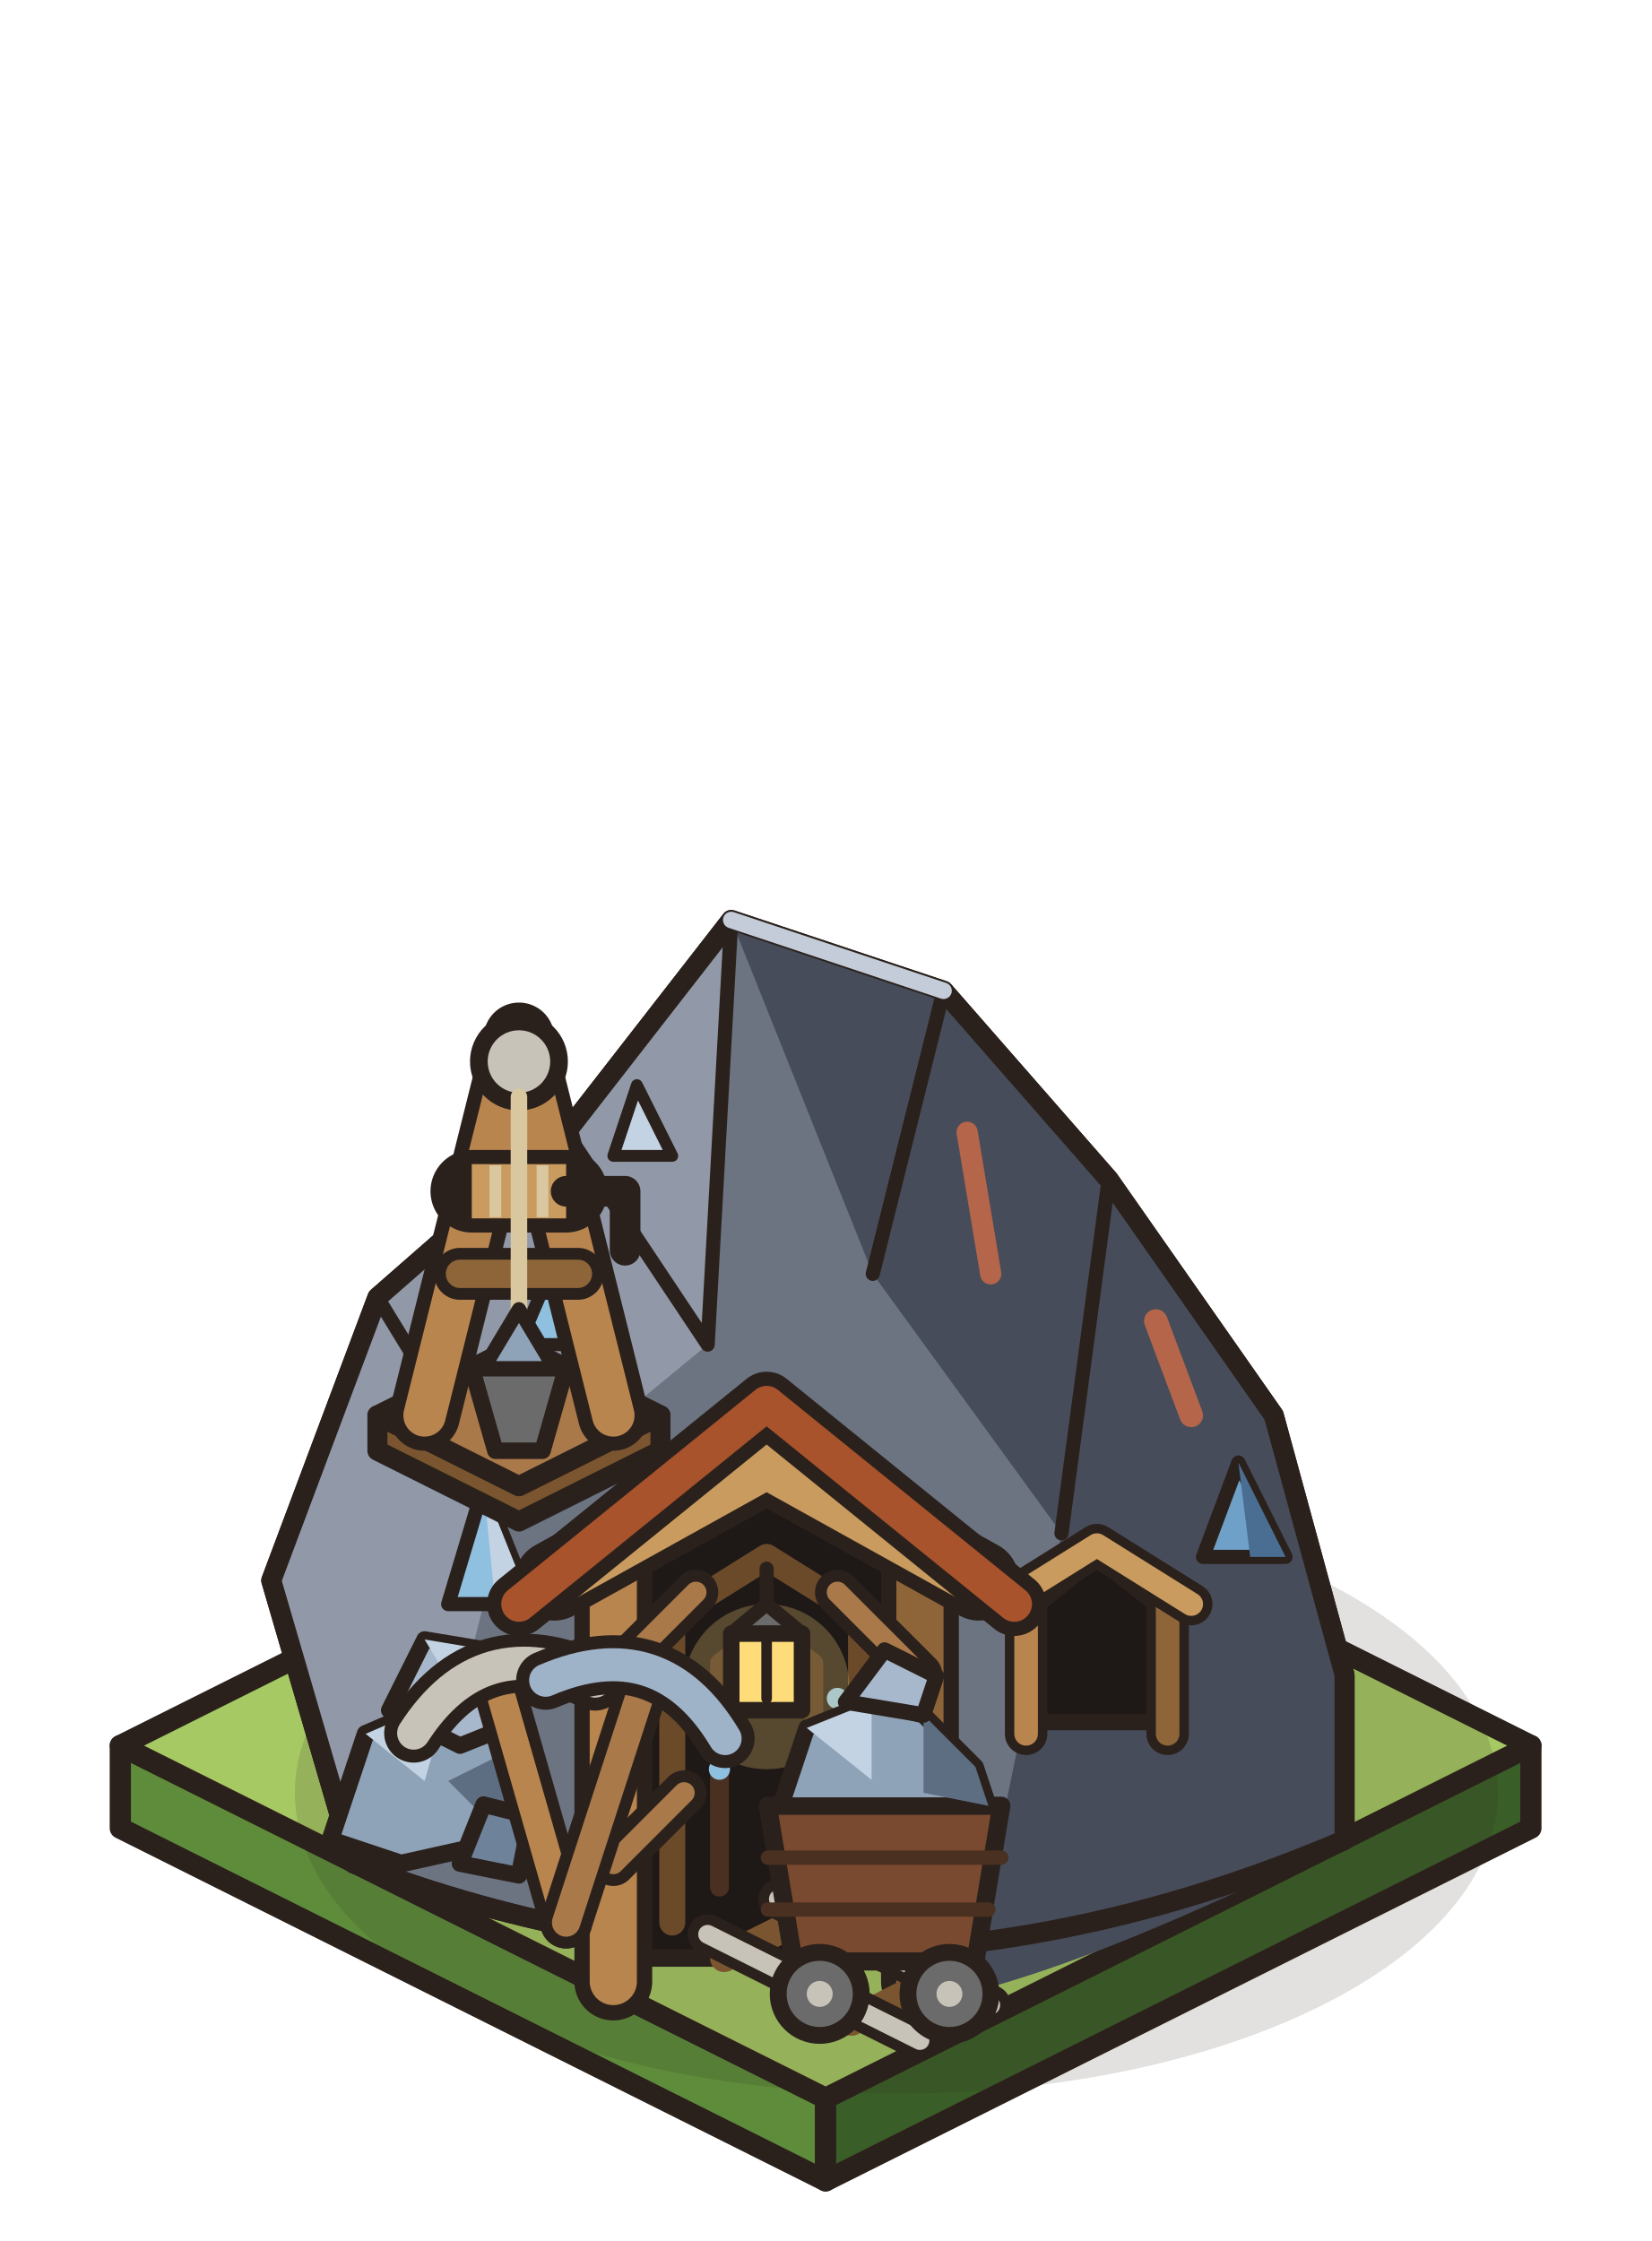
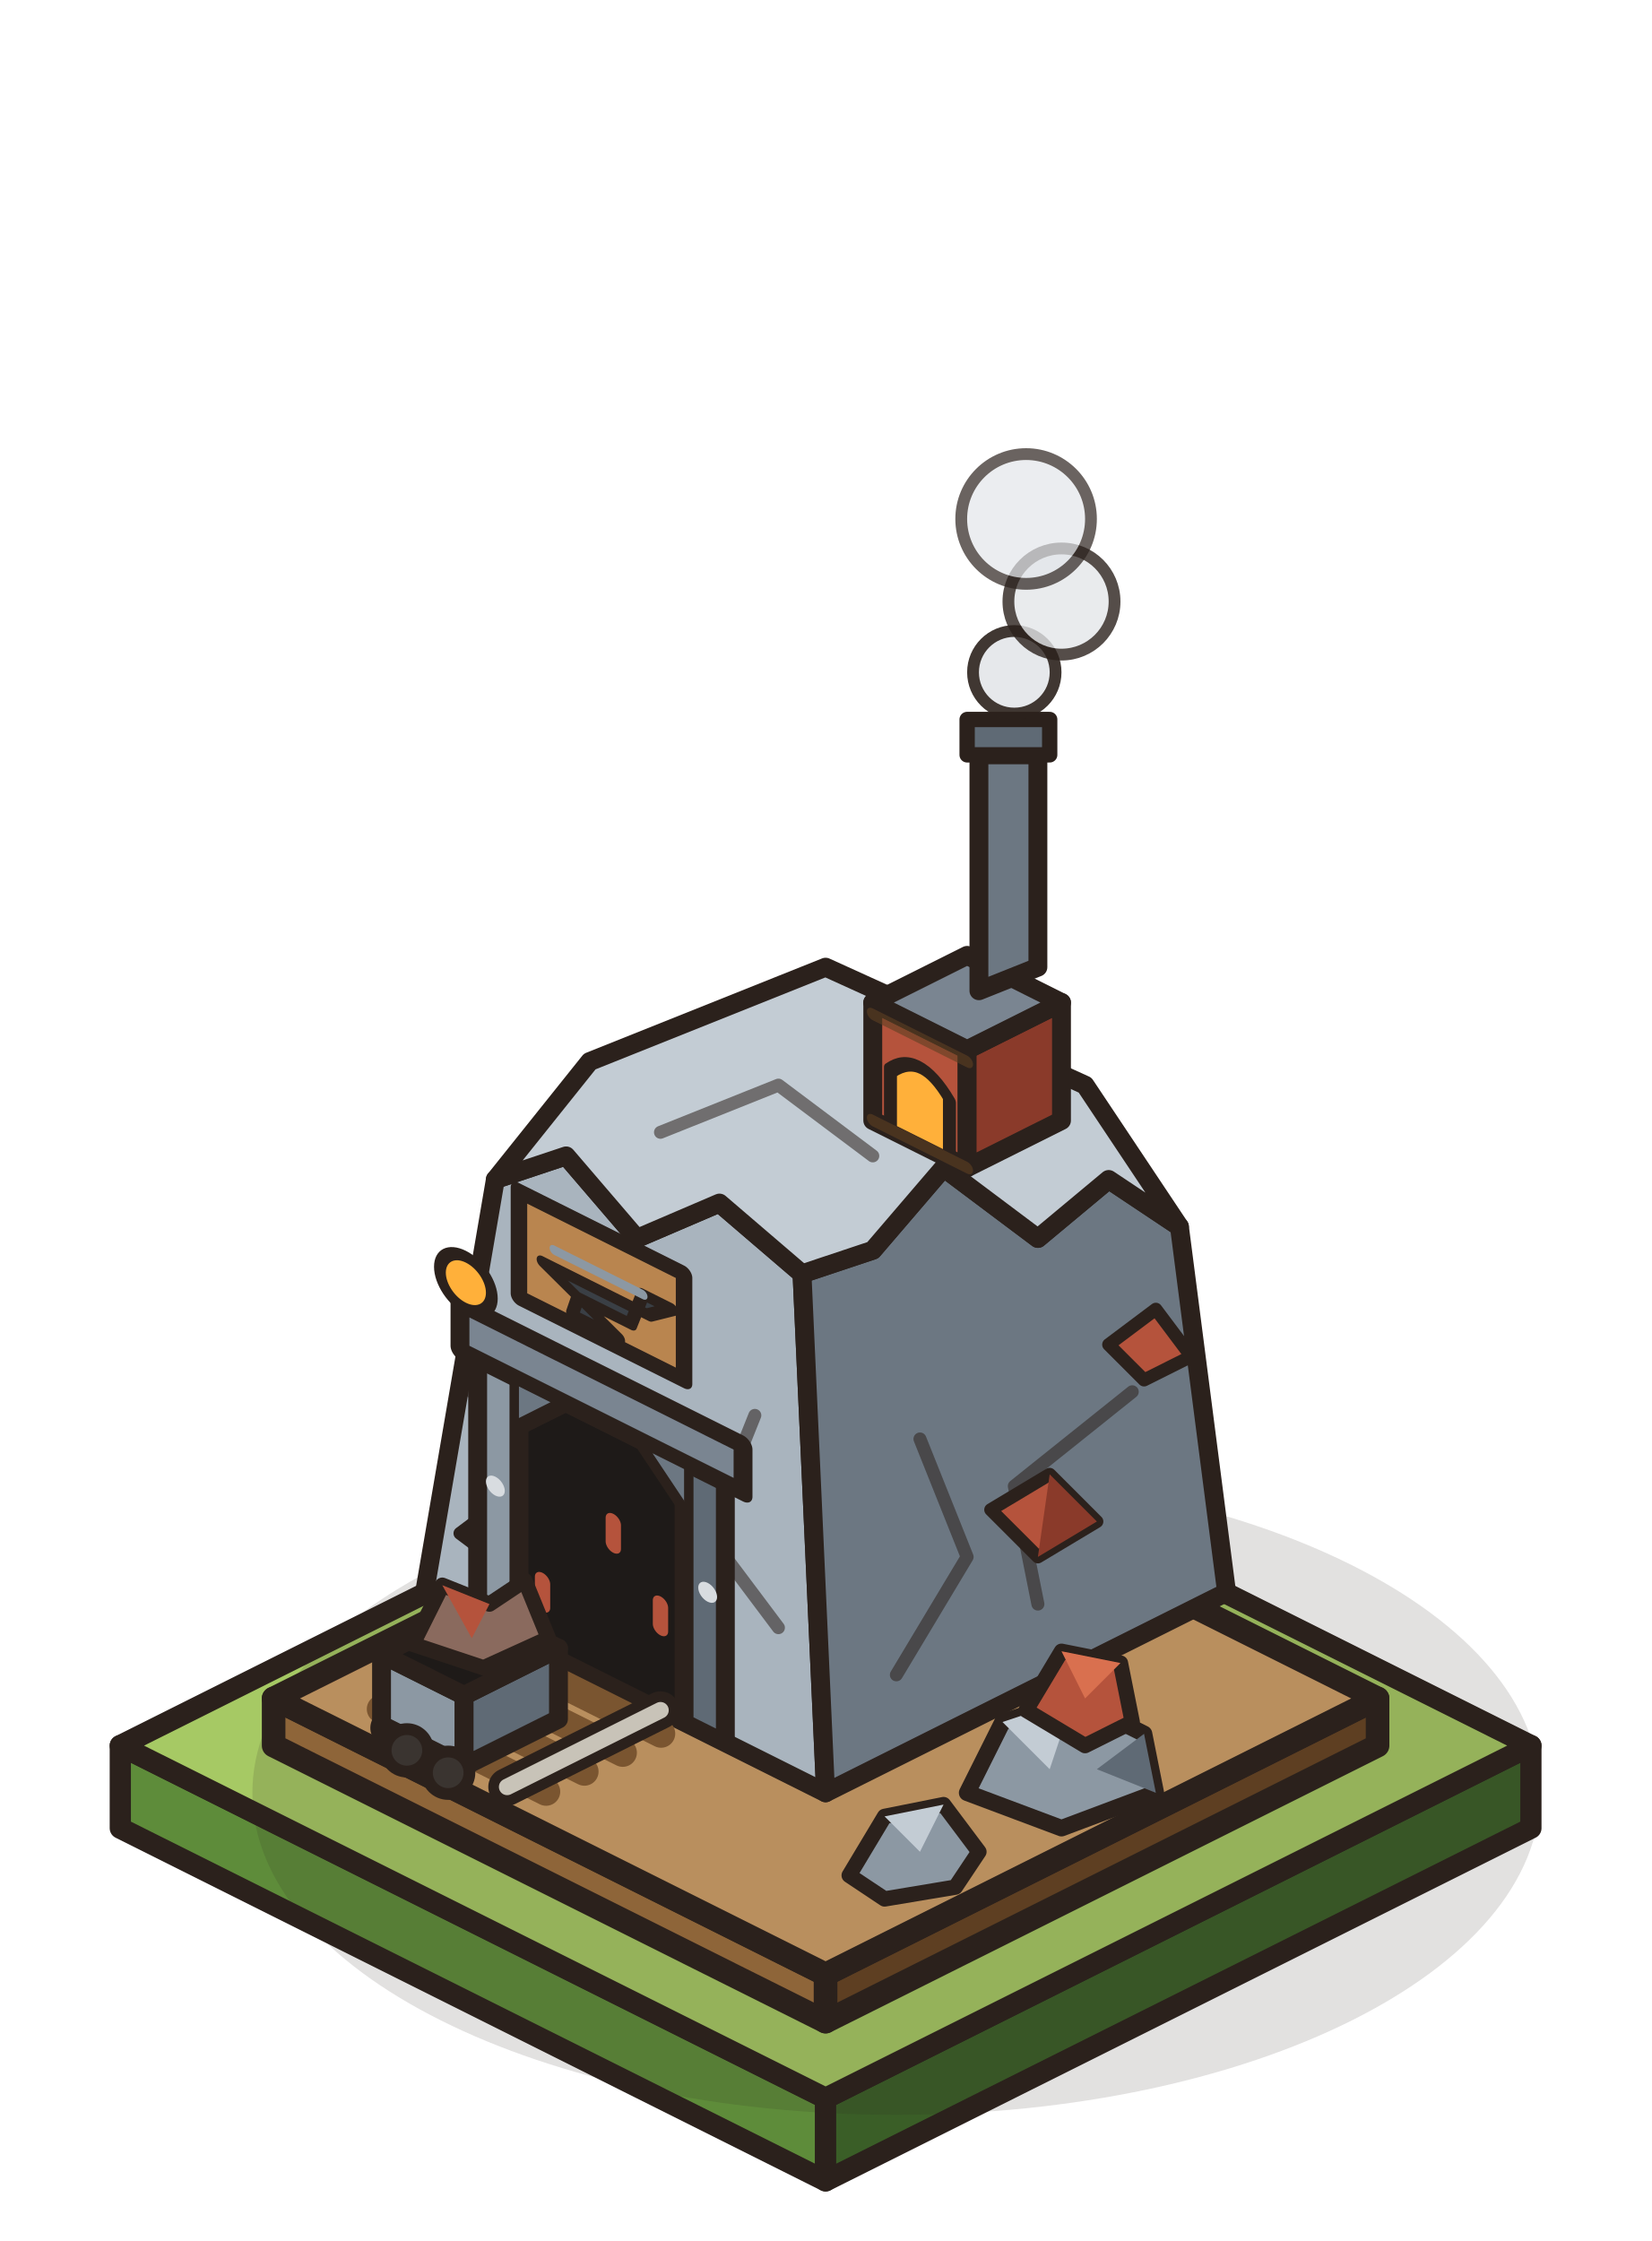
<svg xmlns="http://www.w3.org/2000/svg" viewBox="-70 -122 140 190" width="280" height="380">
  <path d="M-59.8 26L0 55.9L0 62.9L-59.8 33Z" fill="#5E8C3A" stroke="#2B211C" stroke-width="1.8" stroke-linejoin="round" />
  <path d="M59.8 26L0 55.9L0 62.9L59.8 33Z" fill="#3A5E27" stroke="#2B211C" stroke-width="1.8" stroke-linejoin="round" />
  <path d="M0 -3.9L59.8 26L0 55.9L-59.8 26Z" fill="#A6C964" stroke="#2B211C" stroke-width="1.8" stroke-linejoin="round" />
-   <ellipse cx="6" cy="30" rx="51" ry="25.5" fill="#2B211C" opacity="0.14" />
-   <g stroke="#2B211C" stroke-width="1.7" stroke-linejoin="round" stroke-linecap="round">
-     <path d="M-40 36L-47 12L-38 -12L-22 -26L-8 -44L10 -38L24 -22L38 -2L44 20L44 34Q2 52 -40 36Z" fill="#6C7482" />
-     <path d="M-47 12L-38 -12L-22 -26L-8 -44L-10 -8L-27 6L-33 30L-40 36Z" fill="#9199A8" stroke="none" />
-     <path d="M-8 -44L10 -38L24 -22L38 -2L44 20L44 34Q24 44 12 47L20 8L4 -14Z" fill="#464C5A" stroke="none" />
-     <path d="M-40 36L-47 12L-38 -12L-22 -26L-8 -44L10 -38L24 -22L38 -2L44 20L44 34Q2 52 -40 36Z" fill="none" />
-     <path d="M-22 -26L-10 -8M-38 -12L-27 6M24 -22L20 8M10 -38L4 -14M-8 -44L-10 -8" fill="none" stroke-width="1.2" />
-     <path d="M-8 -44L10 -38" fill="none" stroke="#C3CCD8" stroke-width="1.4" />
-     <path d="M-32 14L-29 4L-25 14Z" fill="#8FC0E0" stroke-width="1.2" />
-     <path d="M-29 4L-25 14L-28 14Z" fill="#C3D3E3" stroke="none" />
-     <path d="M-26 -8L-23 -15L-19 -8Z" fill="#8FC0E0" stroke-width="1.1" />
-     <path d="M-18 -24L-16 -30L-13 -24Z" fill="#C3D3E3" stroke-width="1" />
-     <path d="M32 10L35 2L39 10Z" fill="#6FA0C8" stroke-width="1.2" />
-     <path d="M35 2L39 10L36 10Z" fill="#4A6E92" stroke="none" />
-     <path d="M28 -10L31 -2" fill="none" stroke="#B5654A" stroke-width="2" />
-     <path d="M12 -26L14 -14" fill="none" stroke="#B5654A" stroke-width="1.8" />
-     <path d="M18 24L18 14L23 10L28 14L28 24Z" fill="#1E1816" stroke-width="1.4" />
-     <path d="M17 25L17 13M29 25L29 13" fill="none" stroke-width="3.6" />
-     <path d="M17 25L17 13" fill="none" stroke="#B9854F" stroke-width="2" />
-     <path d="M29 25L29 13" fill="none" stroke="#8E6539" stroke-width="2" />
-     <path d="M15 14L23 9L31 14" fill="none" stroke-width="3.6" />
-     <path d="M15 14L23 9L31 14" fill="none" stroke="#C99B5E" stroke-width="2" />
-     <path d="M-38 -2L-26 4L-14 -2L-14 1L-26 7L-38 1Z" fill="#7A5530" />
-     <path d="M-38 -2L-26 4L-14 -2L-26 -8Z" fill="#A9794A" />
-     <path d="M-34 -2L-26 -34L-18 -2" fill="none" stroke-width="6" />
-     <path d="M-34 -2L-26 -34L-18 -2" fill="none" stroke="#B9854F" stroke-width="3.6" />
-     <path d="M-31 -14L-21 -14" fill="none" stroke-width="4.4" />
-     <path d="M-31 -14L-21 -14" fill="none" stroke="#8E6539" stroke-width="2.4" />
-     <path d="M-30 -21L-22 -21" fill="none" stroke-width="7" />
-     <path d="M-30 -21L-22 -21" fill="none" stroke="#C99B5E" stroke-width="4.6" stroke-linecap="butt" />
-     <path d="M-28 -23.2L-28 -18.8M-26 -23.2L-26 -18.8M-24 -23.2L-24 -18.8" fill="none" stroke="#D9C7A0" stroke-width="1" stroke-linecap="butt" />
-     <path d="M-22 -21L-17 -21L-17 -16" fill="none" stroke-width="2.6" />
-     <circle cx="-26" cy="-32" r="3.4" fill="#C8C3B8" stroke-width="1.5" />
-     <path d="M-26 -29L-26 -5" fill="none" stroke="#D9C7A0" stroke-width="1.4" />
-     <path d="M-30 -6L-22 -6L-24 1L-28 1Z" fill="#6B6B6B" stroke-width="1.4" />
-     <path d="M-29 -6L-23 -6L-26 -11Z" fill="#8FA3B8" stroke-width="1.2" />
-     <path d="M-18 44L-18 12L-5 4L8 12L8 44Z" fill="#1E1816" stroke-width="1.5" />
-     <path d="M-13 41L-13 15L-5 10L3 15L3 41" fill="none" stroke="#6B4A2A" stroke-width="2.2" />
-     <path d="M-9 38L-9 19L-5 16L-1 19L-1 38" fill="none" stroke="#4A3020" stroke-width="1.6" />
-     <circle cx="-9" cy="28" r="0.9" fill="#8FC0E0" stroke="none" />
-     <circle cx="1" cy="22" r="0.9" fill="#8FC0E0" stroke="none" />
-     <path d="M-18 46L-18 11" fill="none" stroke-width="6.6" />
-     <path d="M-18 46L-18 11" fill="none" stroke="#B9854F" stroke-width="4" />
-     <path d="M8 46L8 11" fill="none" stroke-width="6.6" />
-     <path d="M8 46L8 11" fill="none" stroke="#8E6539" stroke-width="4" />
-     <path d="M-23 12L-5 2L13 12" fill="none" stroke-width="6.8" />
-     <path d="M-23 12L-5 2L13 12" fill="none" stroke="#C99B5E" stroke-width="4.4" />
-     <path d="M-26 14L-5 -3L16 14" fill="none" stroke-width="5.4" />
-     <path d="M-26 14L-5 -3L16 14" fill="none" stroke="#A8532B" stroke-width="3" />
-     <path d="M-18 20L-11 13M8 20L1 13M-18 36L-12 30M8 36L2 30" fill="none" stroke-width="3.8" />
-     <path d="M-18 20L-11 13M8 20L1 13M-18 36L-12 30M8 36L2 30" fill="none" stroke="#A9794A" stroke-width="1.8" />
-     <path d="M-5 11L-5 16" fill="none" stroke-width="1.2" />
-     <circle cx="-5" cy="21" r="7" fill="#FFDC7A" opacity="0.25" stroke="none" />
-     <path d="M-8 16.5L-5 14L-2 16.5Z" fill="#6B6B6B" stroke-width="1.2" />
-     <path d="M-8 16.5L-2 16.5L-2 23L-8 23Z" fill="#FFDC7A" stroke-width="1.4" />
-     <path d="M-5 17L-5 22" fill="none" stroke-width="0.9" />
-     <path d="M-8.6 44L0 39.7M-3.2 46.7L5.4 42.4M2.2 49.4L10.8 45" fill="none" stroke="#7A5530" stroke-width="2.4" />
-     <path d="M-10 42L8 51M-4 39L14 48" fill="none" stroke-width="3.4" />
-     <path d="M-10 42L8 51M-4 39L14 48" fill="none" stroke="#C8C3B8" stroke-width="1.6" />
-     <path d="M-42 34L-39 25L-32 22L-26 26L-27 34L-36 36Z" fill="#8FA3B8" stroke-width="1.5" />
-     <path d="M-39 25L-32 22L-34 29Z" fill="#C3D3E3" stroke="none" />
-     <path d="M-27 34L-26 26L-32 29Z" fill="#5E6E82" stroke="none" />
-     <path d="M-37 23L-34 17L-28 18L-26 24L-31 26Z" fill="#A8B8CC" stroke-width="1.4" />
-     <path d="M-34 17L-28 18L-31 22Z" fill="#C3D3E3" stroke="none" />
-     <path d="M-31 36L-29 31L-25 32L-26 37Z" fill="#6E8299" stroke-width="1.4" />
-     <g transform="translate(-22 41) rotate(-16)">
-       <path d="M0 0L0 -20" fill="none" stroke-width="4.4" />
-       <path d="M0 0L0 -20" fill="none" stroke="#B9854F" stroke-width="2.4" />
-       <path d="M-8 -19Q0 -26 8 -19" fill="none" stroke-width="5" />
-       <path d="M-8 -19Q0 -26 8 -19" fill="none" stroke="#C8C3B8" stroke-width="2.8" />
+   <ellipse cx="6" cy="30" rx="54.6" ry="27.3" fill="#2B211C" opacity="0.14" />
+   <g stroke="#2B211C" stroke-width="1.6" stroke-linejoin="round" stroke-linecap="round">
+     <path d="M-46.8 22L0 45.4L0 49.4L-46.8 26Z" fill="#8E6539" stroke-width="2" />
+     <path d="M46.8 22L0 45.4L0 49.4L46.8 26Z" fill="#5E3F22" stroke-width="2" />
+     <path d="M0 -1.4L46.8 22L0 45.4L-46.8 22Z" fill="#B98F5E" stroke-width="2" />
+     <path d="M-34 13L0 30L-2 -14L-9 -20L-16 -17L-22 -24L-28 -22Z" fill="#A9B4BE" />
+     <path d="M0 30L34 13L30 -18L24 -22L18 -17L10 -23L4 -16L-2 -14Z" fill="#6C7782" />
+     <path d="M-28 -22L-22 -24L-16 -17L-9 -20L-2 -14L4 -16L10 -23L18 -17L24 -22L30 -18L22 -30L0 -40L-20 -32Z" fill="#C3CCD4" />
+     <path d="M-30 -4L-20 2L-22 12M-6 -2L-10 8L-4 16M26 -4L16 4L18 14M8 0L12 10L6 20M-14 -26L-4 -30L4 -24" fill="none" stroke-width="1.100" opacity=".55" />
+     <path d="M-31 8L-27 5L-23 8L-27 11Z" fill="#B5533C" stroke-width="1.100" />
+     <path d="M-27 5L-23 8L-27 11Z" fill="#8A3A2A" stroke="none" />
+     <path d="M14 6L19 3L23 7L18 10Z" fill="#B5533C" stroke-width="1.100" />
+     <path d="M19 3L23 7L18 10Z" fill="#8A3A2A" stroke="none" />
+     <path d="M24 -8L28 -11L31 -7L27 -5Z" fill="#B5533C" stroke-width="1.100" />
+     <g transform="matrix(1 .5 0 -1 0 30)">
+       <rect x="-27" y="0" width="16" height="22" fill="#1E1A18" />
+       <path d="M-24 6L-24 4M-18 14L-18 12M-14 9L-14 7" fill="none" stroke="#B5533C" stroke-width="1.300" />
+       <rect x="-29.500" y="0" width="3.500" height="25" fill="#8C98A3" />
+       <rect x="-12" y="0" width="3.500" height="25" fill="#5F6A75" />
+       <rect x="-31" y="22" width="24" height="4" fill="#7A8591" />
+       <path d="M-26 22L-22 22L-26 18M-12 22L-16 22L-12 18" fill="#6C7782" stroke-width="1.100" />
+       <circle cx="-28" cy="12" r=".8" fill="#D8DCE0" stroke="none" />
+       <circle cx="-10" cy="12" r=".8" fill="#D8DCE0" stroke="none" />
+       <rect x="-26" y="29" width="14" height="9" fill="#B9854F" stroke-width="1.400" />
+       <path d="M-24 33H-15L-13 34.500H-15.500L-16.500 31.500H-21L-21.500 29.800H-17.500Z" fill="#3A3F45" stroke-width="1" />
+       <path d="M-23 34.500H-15.500" fill="none" stroke="#8C98A3" stroke-width=".8" />
+       <circle cx="-30.500" cy="28" r="2.200" fill="#FFB03A" stroke-width="1" />
    </g>
-     <g transform="translate(-22 41) rotate(18)">
-       <path d="M0 0L0 -20" fill="none" stroke-width="4.4" />
-       <path d="M0 0L0 -20" fill="none" stroke="#A9794A" stroke-width="2.4" />
-       <path d="M-8 -19Q0 -26 8 -19" fill="none" stroke-width="5" />
-       <path d="M-8 -19Q0 -26 8 -19" fill="none" stroke="#9FB3C8" stroke-width="2.8" />
+     <path d="M-27.950 17.980L-13.950 24.980M-31.200 19.600L-17.200 26.600M-34.450 21.200L-20.450 28.200M-37.700 22.900L-23.700 29.900" fill="none" stroke="#7A5530" stroke-width="2.400" />
+     <path d="M-24 18L-37 24.500M-14 23L-27 29.500" fill="none" stroke-width="3.200" />
+     <path d="M-24 18L-37 24.500M-14 23L-27 29.500" fill="none" stroke="#C8C3B8" stroke-width="1.400" />
+     <path d="M-37.650 24.250L-30.650 27.750V21.750L-37.650 18.250Z" fill="#8C98A3" />
+     <path d="M-30.650 27.750L-22.650 23.750V17.750L-30.650 21.750Z" fill="#5F6A75" />
+     <path d="M-30.650 21.750L-22.650 17.750L-29.650 14.250L-37.650 18.250Z" fill="#1E1A18" />
+     <path d="M-35 17.400L-32.500 12.400L-28.500 14L-25.500 12L-23.500 16.900L-29 19.400Z" fill="#8A6A5E" stroke-width="1.300" />
+     <path d="M-32.500 12.400L-28.500 14L-30 16.900Z" fill="#B5533C" stroke="none" />
+     <circle cx="-35.500" cy="26.400" r="1.800" fill="#3A3430" stroke-width="1" />
+     <circle cx="-32" cy="28.300" r="1.800" fill="#3A3430" stroke-width="1" />
+     <path d="M12 30L15 24L21 22L27 25L28 30L20 33Z" fill="#8C98A3" stroke-width="1.400" />
+     <path d="M15 24L21 22L19 28Z" fill="#C3CCD4" stroke="none" />
+     <path d="M28 30L27 25L23 28Z" fill="#5F6A75" stroke="none" />
+     <path d="M17 23L20 18L25 19L26 24L22 26Z" fill="#B5533C" stroke-width="1.300" />
+     <path d="M20 18L25 19L22 22Z" fill="#D9704F" stroke="none" />
+     <path d="M2 37L5 32L10 31L13 35L11 38L5 39Z" fill="#8C98A3" stroke-width="1.300" />
+     <path d="M5 32L10 31L8 35Z" fill="#C3CCD4" stroke="none" />
+     <path d="M4 -27L12 -23V-33L4 -37Z" fill="#B5533C" />
+     <path d="M12 -23L20 -27V-37L12 -33Z" fill="#8A3A2A" />
+     <path d="M12 -33L20 -37L12 -41L4 -37Z" fill="#7A8591" />
+     <g transform="matrix(1 .5 0 -1 12 -23)">
+       <path d="M-6.500 0V5Q-4 8 -1.500 5V0Z" fill="#FFB03A" stroke-width="1.100" />
+       <path d="M-8 0H0M-8 9H0" fill="none" stroke="#5E3F22" stroke-width="1" opacity=".6" />
    </g>
-     <g class="anim-cart">
-       <g transform="translate(5 41) scale(1.1)">
-         <path d="M-9 -9L9 -9L7 3L-7 3Z" fill="#7A4A30" stroke-width="1.4" />
-         <path d="M-9 -5L9 -5M-9 -1L8 -1" fill="none" stroke="#4A3020" stroke-width="1.1" />
-         <path d="M-8 -9L-6 -15L-1 -17L3 -16L7 -12L8 -9Z" fill="#8FA3B8" stroke-width="1.3" />
-         <path d="M-6 -15L-1 -17L-1 -11Z" fill="#C3D3E3" stroke="none" />
-         <path d="M3 -16L7 -12L8 -9L3 -10Z" fill="#5E6E82" stroke="none" />
-         <path d="M-3 -17L0 -21L4 -19L3 -16Z" fill="#A8B8CC" stroke-width="1.2" />
-         <circle cx="-5" cy="5.5" r="3.2" fill="#6B6B6B" stroke-width="1.3" />
-         <circle cx="5" cy="5.5" r="3.2" fill="#6B6B6B" stroke-width="1.3" />
-         <circle cx="-5" cy="5.5" r="1" fill="#C8C3B8" stroke="none" />
-         <circle cx="5" cy="5.5" r="1" fill="#C8C3B8" stroke="none" />
-       </g>
-     </g>
+     <path d="M13 -38V-58H18V-40Z" fill="#6C7782" />
+     <path d="M12 -58H19V-61H12Z" fill="#5F6A75" stroke-width="1.300" />
+     <circle cx="16" cy="-65" r="3.500" fill="#E3E6E9" stroke-width="1" opacity=".9" />
+     <circle cx="20" cy="-71" r="4.500" fill="#E3E6E9" stroke-width="1" opacity=".8" />
+     <circle cx="17" cy="-78" r="5.500" fill="#E3E6E9" stroke-width="1" opacity=".7" />
  </g>
</svg>
